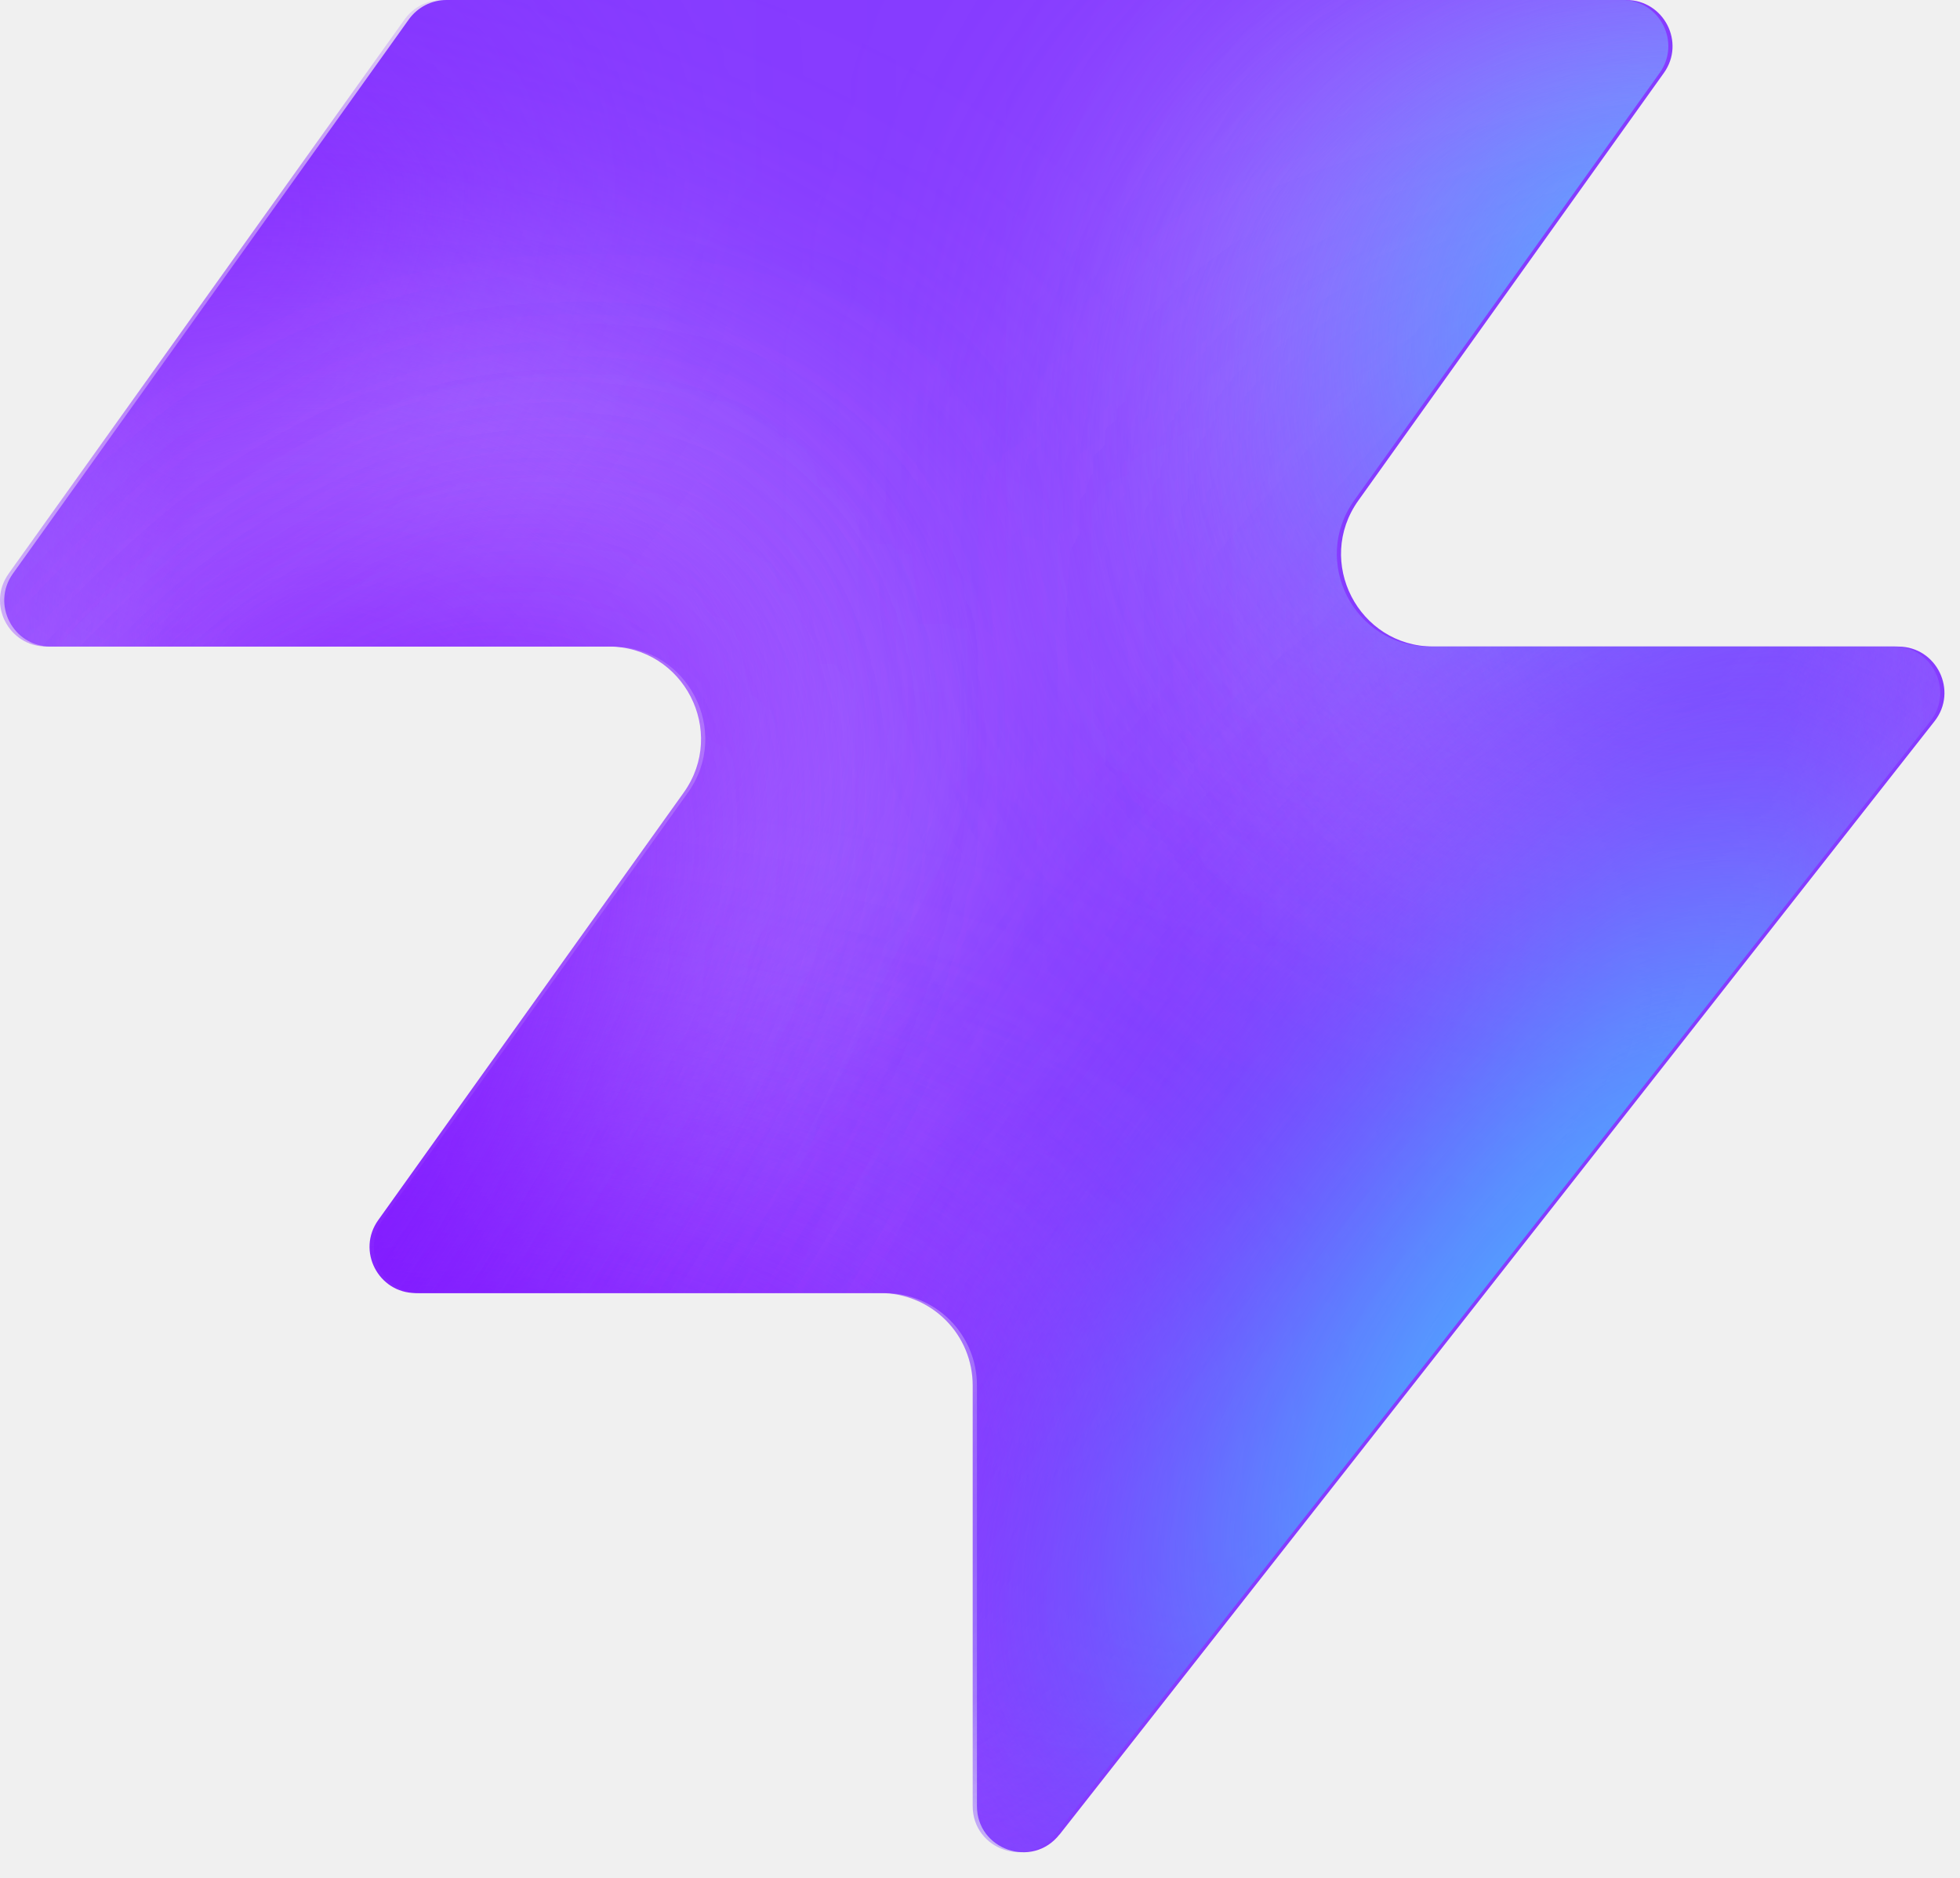
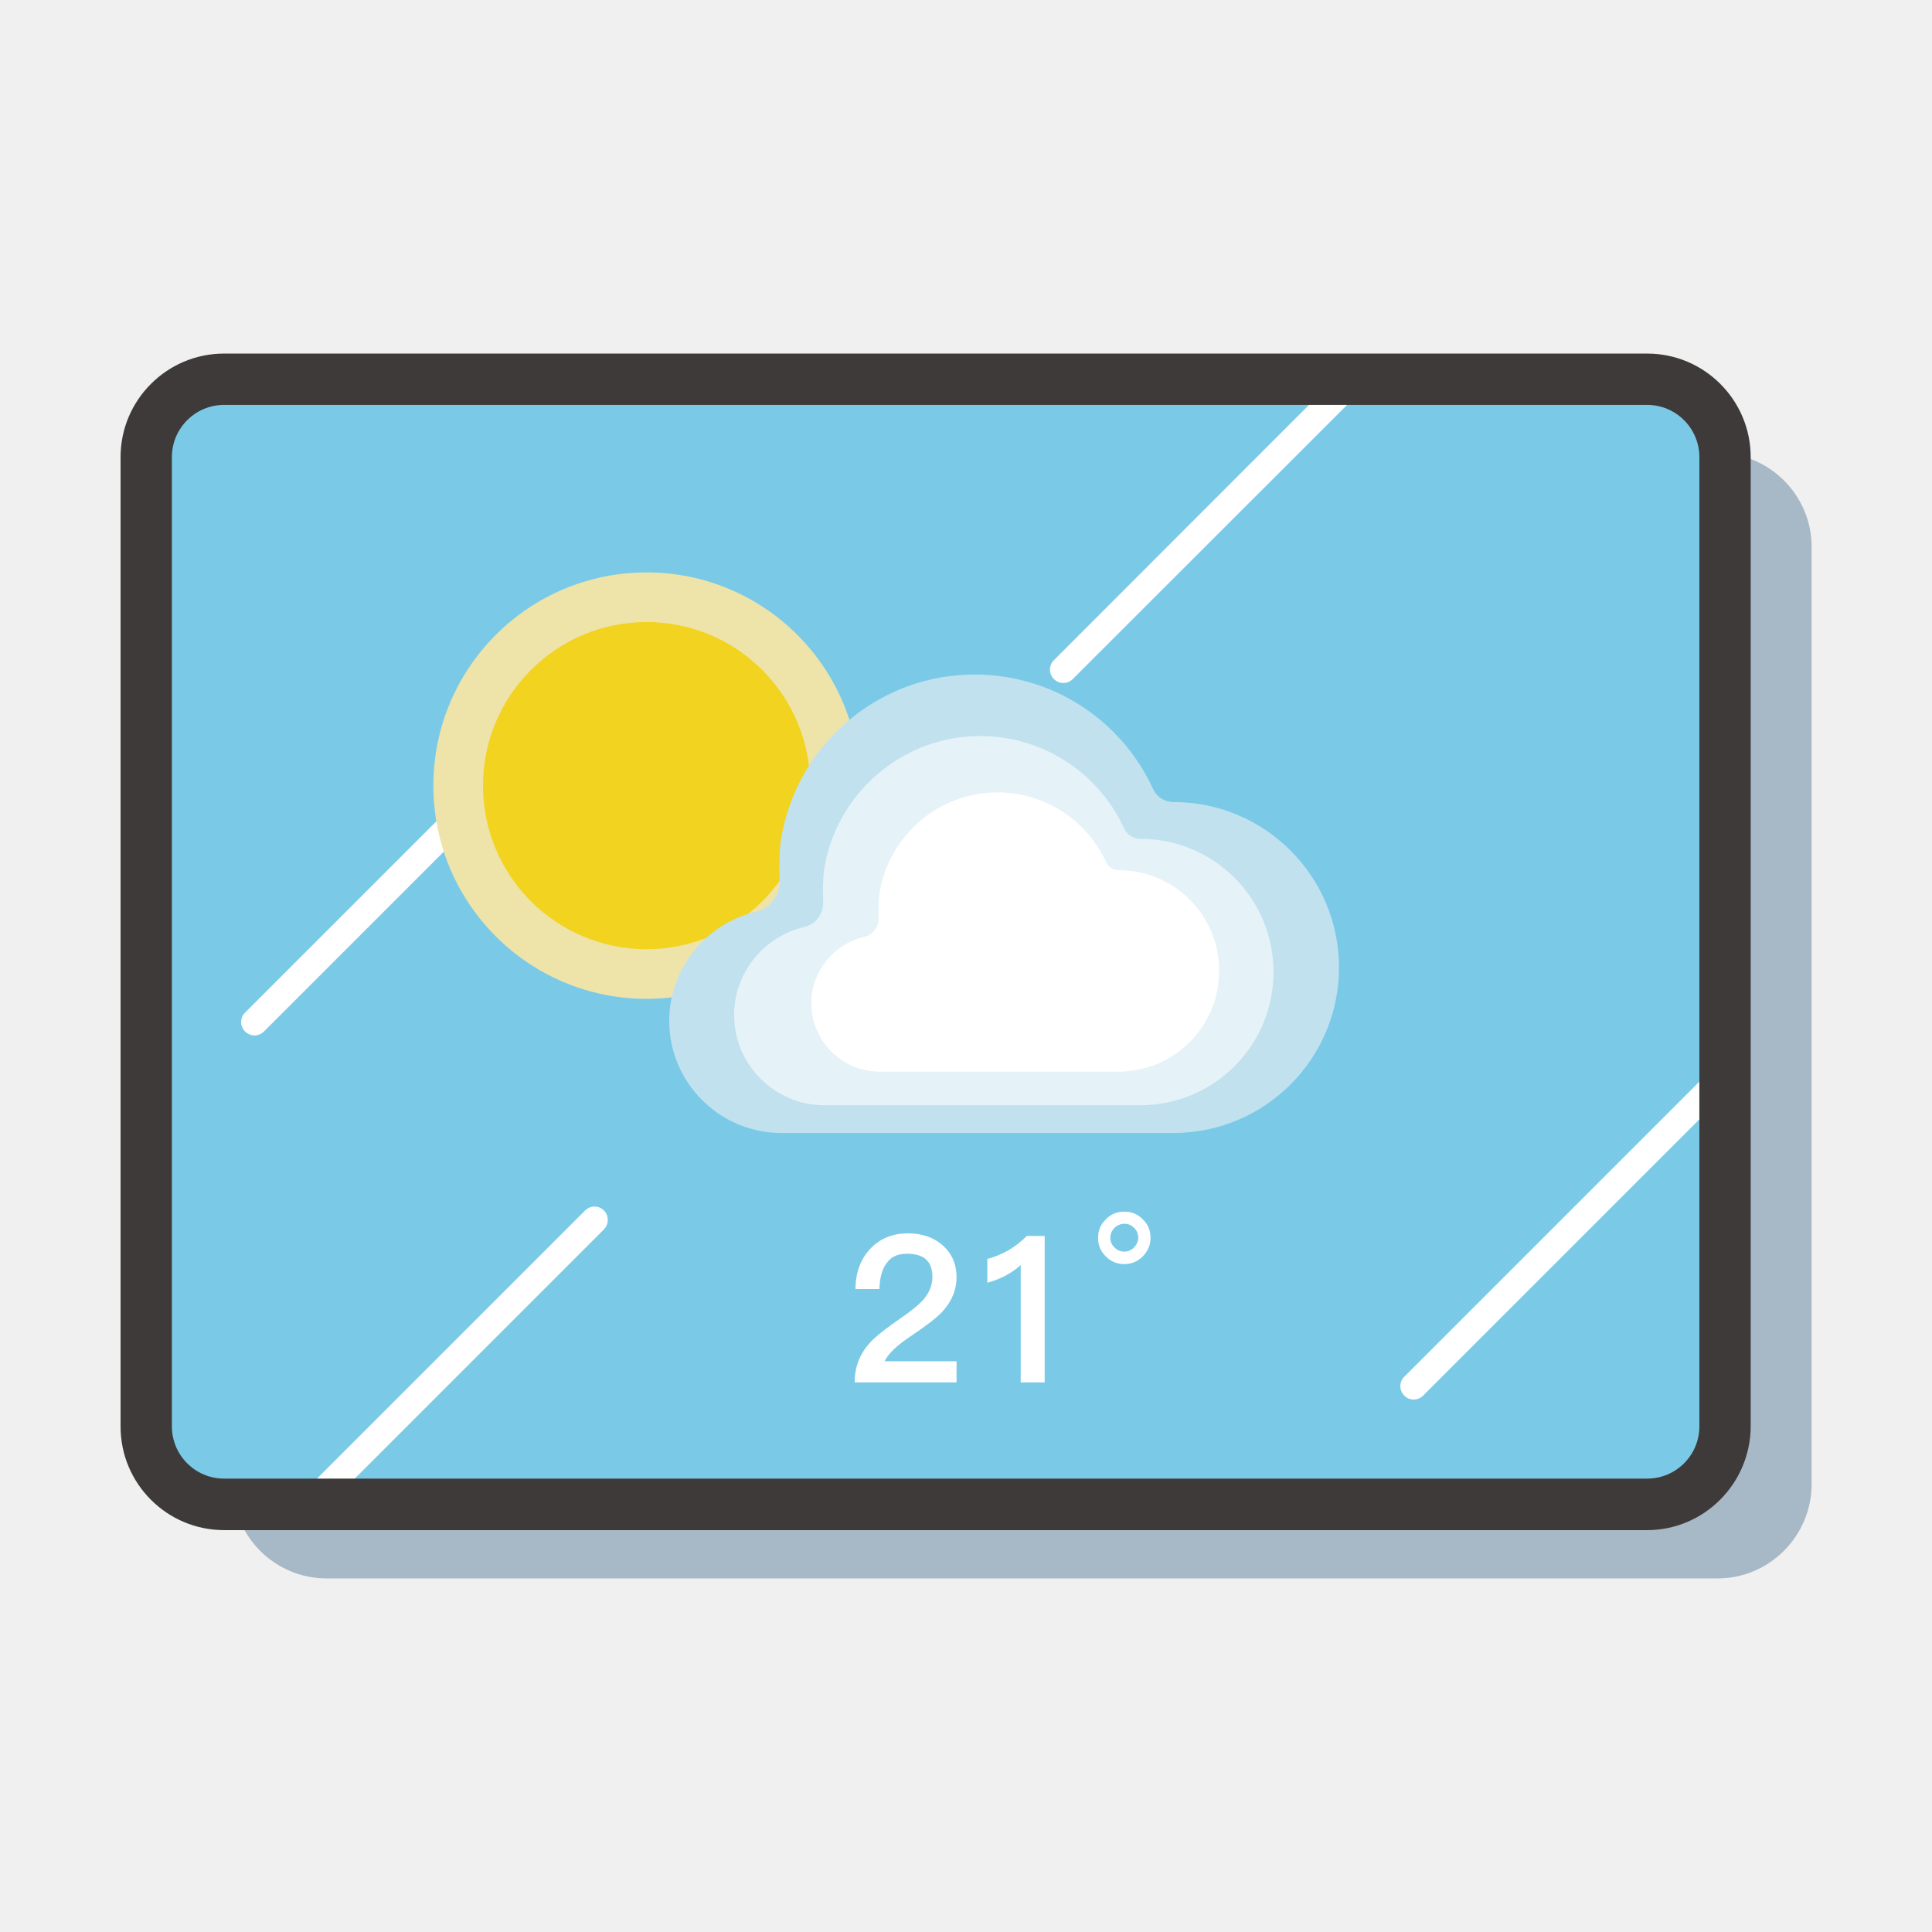
- <svg xmlns="http://www.w3.org/2000/svg" width="48" height="46" fill="none" viewBox="0 0 48 46">
-   <path fill="#863bff" d="M25.946 44.938c-.664.845-2.021.375-2.021-.698V33.937a2.26 2.26 0 0 0-2.262-2.262H10.287c-.92 0-1.456-1.04-.92-1.788l7.48-10.471c1.07-1.497 0-3.578-1.842-3.578H1.237c-.92 0-1.456-1.04-.92-1.788L10.013.474c.214-.297.556-.474.92-.474h28.894c.92 0 1.456 1.04.92 1.788l-7.48 10.471c-1.07 1.498 0 3.579 1.842 3.579h11.377c.943 0 1.473 1.088.89 1.83L25.947 44.94z" style="fill:#863bff;fill:color(display-p3 .525 .23 1);fill-opacity:1" />
-   <mask id="a" width="48" height="46" x="0" y="0" maskUnits="userSpaceOnUse" style="mask-type:alpha">
-     <path fill="#000" d="M25.842 44.938c-.664.844-2.021.375-2.021-.698V33.937a2.26 2.26 0 0 0-2.262-2.262H10.183c-.92 0-1.456-1.04-.92-1.788l7.48-10.471c1.07-1.498 0-3.579-1.842-3.579H1.133c-.92 0-1.456-1.04-.92-1.787L9.91.473c.214-.297.556-.474.92-.474h28.894c.92 0 1.456 1.04.92 1.788l-7.48 10.471c-1.07 1.498 0 3.578 1.842 3.578h11.377c.943 0 1.473 1.088.89 1.832L25.843 44.94z" style="fill:#000;fill-opacity:1" />
-   </mask>
-   <g mask="url(#a)">
-     <g filter="url(#b)">
-       <ellipse cx="5.508" cy="14.704" fill="#ede6ff" rx="5.508" ry="14.704" style="fill:#ede6ff;fill:color(display-p3 .927 .903 1);fill-opacity:1" transform="matrix(.00324 1 1 -.00324 -4.47 31.516)" />
-     </g>
-     <g filter="url(#c)">
-       <ellipse cx="10.399" cy="29.851" fill="#ede6ff" rx="10.399" ry="29.851" style="fill:#ede6ff;fill:color(display-p3 .927 .903 1);fill-opacity:1" transform="matrix(.00324 1 1 -.00324 -39.328 7.883)" />
-     </g>
-     <g filter="url(#d)">
-       <ellipse cx="5.508" cy="30.487" fill="#7e14ff" rx="5.508" ry="30.487" style="fill:#7e14ff;fill:color(display-p3 .492 .077 1);fill-opacity:1" transform="rotate(89.814 -25.913 -14.639)scale(1 -1)" />
-     </g>
-     <g filter="url(#e)">
-       <ellipse cx="5.508" cy="30.599" fill="#7e14ff" rx="5.508" ry="30.599" style="fill:#7e14ff;fill:color(display-p3 .492 .077 1);fill-opacity:1" transform="rotate(89.814 -32.644 -3.334)scale(1 -1)" />
-     </g>
-     <g filter="url(#f)">
-       <ellipse cx="5.508" cy="30.599" fill="#7e14ff" rx="5.508" ry="30.599" style="fill:#7e14ff;fill:color(display-p3 .492 .077 1);fill-opacity:1" transform="matrix(.00324 1 1 -.00324 -34.34 30.47)" />
-     </g>
-     <g filter="url(#g)">
-       <ellipse cx="14.072" cy="22.078" fill="#ede6ff" rx="14.072" ry="22.078" style="fill:#ede6ff;fill:color(display-p3 .927 .903 1);fill-opacity:1" transform="rotate(93.35 24.506 48.493)scale(-1 1)" />
-     </g>
-     <g filter="url(#h)">
-       <ellipse cx="3.47" cy="21.501" fill="#7e14ff" rx="3.47" ry="21.501" style="fill:#7e14ff;fill:color(display-p3 .492 .077 1);fill-opacity:1" transform="rotate(89.009 28.708 47.59)scale(-1 1)" />
-     </g>
-     <g filter="url(#i)">
-       <ellipse cx="3.47" cy="21.501" fill="#7e14ff" rx="3.47" ry="21.501" style="fill:#7e14ff;fill:color(display-p3 .492 .077 1);fill-opacity:1" transform="rotate(89.009 28.708 47.59)scale(-1 1)" />
-     </g>
-     <g filter="url(#j)">
-       <ellipse cx=".387" cy="8.972" fill="#7e14ff" rx="4.407" ry="29.108" style="fill:#7e14ff;fill:color(display-p3 .492 .077 1);fill-opacity:1" transform="rotate(39.51 .387 8.972)" />
-     </g>
-     <g filter="url(#k)">
-       <ellipse cx="47.523" cy="-6.092" fill="#7e14ff" rx="4.407" ry="29.108" style="fill:#7e14ff;fill:color(display-p3 .492 .077 1);fill-opacity:1" transform="rotate(37.892 47.523 -6.092)" />
-     </g>
-     <g filter="url(#l)">
-       <ellipse cx="41.412" cy="6.333" fill="#47bfff" rx="5.971" ry="9.665" style="fill:#47bfff;fill:color(display-p3 .28 .748 1);fill-opacity:1" transform="rotate(37.892 41.412 6.333)" />
-     </g>
-     <g filter="url(#m)">
-       <ellipse cx="-1.879" cy="38.332" fill="#7e14ff" rx="4.407" ry="29.108" style="fill:#7e14ff;fill:color(display-p3 .492 .077 1);fill-opacity:1" transform="rotate(37.892 -1.88 38.332)" />
-     </g>
-     <g filter="url(#n)">
-       <ellipse cx="-1.879" cy="38.332" fill="#7e14ff" rx="4.407" ry="29.108" style="fill:#7e14ff;fill:color(display-p3 .492 .077 1);fill-opacity:1" transform="rotate(37.892 -1.88 38.332)" />
-     </g>
-     <g filter="url(#o)">
-       <ellipse cx="35.651" cy="29.907" fill="#7e14ff" rx="4.407" ry="29.108" style="fill:#7e14ff;fill:color(display-p3 .492 .077 1);fill-opacity:1" transform="rotate(37.892 35.651 29.907)" />
-     </g>
-     <g filter="url(#p)">
-       <ellipse cx="38.418" cy="32.4" fill="#47bfff" rx="5.971" ry="15.297" style="fill:#47bfff;fill:color(display-p3 .28 .748 1);fill-opacity:1" transform="rotate(37.892 38.418 32.4)" />
-     </g>
-   </g>
-   <defs>
-     <filter id="b" width="60.045" height="41.654" x="-19.77" y="16.149" color-interpolation-filters="sRGB" filterUnits="userSpaceOnUse">
-       <feFlood flood-opacity="0" result="BackgroundImageFix" />
-       <feBlend in="SourceGraphic" in2="BackgroundImageFix" result="shape" />
-       <feGaussianBlur result="effect1_foregroundBlur_2002_17158" stdDeviation="7.659" />
-     </filter>
-     <filter id="c" width="90.34" height="51.437" x="-54.613" y="-7.533" color-interpolation-filters="sRGB" filterUnits="userSpaceOnUse">
-       <feFlood flood-opacity="0" result="BackgroundImageFix" />
-       <feBlend in="SourceGraphic" in2="BackgroundImageFix" result="shape" />
-       <feGaussianBlur result="effect1_foregroundBlur_2002_17158" stdDeviation="7.659" />
-     </filter>
-     <filter id="d" width="79.355" height="29.4" x="-49.64" y="2.03" color-interpolation-filters="sRGB" filterUnits="userSpaceOnUse">
-       <feFlood flood-opacity="0" result="BackgroundImageFix" />
-       <feBlend in="SourceGraphic" in2="BackgroundImageFix" result="shape" />
-       <feGaussianBlur result="effect1_foregroundBlur_2002_17158" stdDeviation="4.596" />
-     </filter>
-     <filter id="e" width="79.579" height="29.4" x="-45.045" y="20.029" color-interpolation-filters="sRGB" filterUnits="userSpaceOnUse">
-       <feFlood flood-opacity="0" result="BackgroundImageFix" />
-       <feBlend in="SourceGraphic" in2="BackgroundImageFix" result="shape" />
-       <feGaussianBlur result="effect1_foregroundBlur_2002_17158" stdDeviation="4.596" />
-     </filter>
-     <filter id="f" width="79.579" height="29.4" x="-43.513" y="21.178" color-interpolation-filters="sRGB" filterUnits="userSpaceOnUse">
-       <feFlood flood-opacity="0" result="BackgroundImageFix" />
-       <feBlend in="SourceGraphic" in2="BackgroundImageFix" result="shape" />
-       <feGaussianBlur result="effect1_foregroundBlur_2002_17158" stdDeviation="4.596" />
-     </filter>
-     <filter id="g" width="74.749" height="58.852" x="15.756" y="-17.901" color-interpolation-filters="sRGB" filterUnits="userSpaceOnUse">
-       <feFlood flood-opacity="0" result="BackgroundImageFix" />
-       <feBlend in="SourceGraphic" in2="BackgroundImageFix" result="shape" />
-       <feGaussianBlur result="effect1_foregroundBlur_2002_17158" stdDeviation="7.659" />
-     </filter>
-     <filter id="h" width="61.377" height="25.362" x="23.548" y="2.284" color-interpolation-filters="sRGB" filterUnits="userSpaceOnUse">
-       <feFlood flood-opacity="0" result="BackgroundImageFix" />
-       <feBlend in="SourceGraphic" in2="BackgroundImageFix" result="shape" />
-       <feGaussianBlur result="effect1_foregroundBlur_2002_17158" stdDeviation="4.596" />
-     </filter>
-     <filter id="i" width="61.377" height="25.362" x="23.548" y="2.284" color-interpolation-filters="sRGB" filterUnits="userSpaceOnUse">
-       <feFlood flood-opacity="0" result="BackgroundImageFix" />
-       <feBlend in="SourceGraphic" in2="BackgroundImageFix" result="shape" />
-       <feGaussianBlur result="effect1_foregroundBlur_2002_17158" stdDeviation="4.596" />
-     </filter>
-     <filter id="j" width="56.045" height="63.649" x="-27.636" y="-22.853" color-interpolation-filters="sRGB" filterUnits="userSpaceOnUse">
-       <feFlood flood-opacity="0" result="BackgroundImageFix" />
-       <feBlend in="SourceGraphic" in2="BackgroundImageFix" result="shape" />
-       <feGaussianBlur result="effect1_foregroundBlur_2002_17158" stdDeviation="4.596" />
-     </filter>
-     <filter id="k" width="54.814" height="64.646" x="20.116" y="-38.415" color-interpolation-filters="sRGB" filterUnits="userSpaceOnUse">
-       <feFlood flood-opacity="0" result="BackgroundImageFix" />
-       <feBlend in="SourceGraphic" in2="BackgroundImageFix" result="shape" />
-       <feGaussianBlur result="effect1_foregroundBlur_2002_17158" stdDeviation="4.596" />
-     </filter>
-     <filter id="l" width="33.541" height="35.313" x="24.641" y="-11.323" color-interpolation-filters="sRGB" filterUnits="userSpaceOnUse">
-       <feFlood flood-opacity="0" result="BackgroundImageFix" />
-       <feBlend in="SourceGraphic" in2="BackgroundImageFix" result="shape" />
-       <feGaussianBlur result="effect1_foregroundBlur_2002_17158" stdDeviation="4.596" />
-     </filter>
-     <filter id="m" width="54.814" height="64.646" x="-29.286" y="6.009" color-interpolation-filters="sRGB" filterUnits="userSpaceOnUse">
-       <feFlood flood-opacity="0" result="BackgroundImageFix" />
-       <feBlend in="SourceGraphic" in2="BackgroundImageFix" result="shape" />
-       <feGaussianBlur result="effect1_foregroundBlur_2002_17158" stdDeviation="4.596" />
-     </filter>
-     <filter id="n" width="54.814" height="64.646" x="-29.286" y="6.009" color-interpolation-filters="sRGB" filterUnits="userSpaceOnUse">
-       <feFlood flood-opacity="0" result="BackgroundImageFix" />
-       <feBlend in="SourceGraphic" in2="BackgroundImageFix" result="shape" />
-       <feGaussianBlur result="effect1_foregroundBlur_2002_17158" stdDeviation="4.596" />
-     </filter>
-     <filter id="o" width="54.814" height="64.646" x="8.244" y="-2.416" color-interpolation-filters="sRGB" filterUnits="userSpaceOnUse">
-       <feFlood flood-opacity="0" result="BackgroundImageFix" />
-       <feBlend in="SourceGraphic" in2="BackgroundImageFix" result="shape" />
-       <feGaussianBlur result="effect1_foregroundBlur_2002_17158" stdDeviation="4.596" />
-     </filter>
-     <filter id="p" width="39.409" height="43.623" x="18.713" y="10.588" color-interpolation-filters="sRGB" filterUnits="userSpaceOnUse">
-       <feFlood flood-opacity="0" result="BackgroundImageFix" />
-       <feBlend in="SourceGraphic" in2="BackgroundImageFix" result="shape" />
-       <feGaussianBlur result="effect1_foregroundBlur_2002_17158" stdDeviation="4.596" />
-     </filter>
-   </defs>
+ <svg xmlns="http://www.w3.org/2000/svg" width="800px" height="800px" viewBox="0 0 1024 1024" class="icon" version="1.1">
+   <path d="M910.3 836.6H173.1c-27.4 0-49.8-22.3-49.8-49.8V289.9c0-27.4 22.3-49.8 49.8-49.8h737.3c27.4 0 49.8 22.3 49.8 49.8v496.8c-0.1 27.5-22.4 49.9-49.9 49.9z" fill="#A7B8C6" />
+   <path d="M272.5 201H118.8c-22.8 0-41.3 18.5-41.3 41.3V756c0 22.8 18.5 41.3 41.3 41.3H873c22.8 0 41.3-18.5 41.3-41.3V242.3c0-22.8-18.5-41.3-41.3-41.3H272.5z" fill="#7ACAE7" />
+   <path d="M722.1 206.5L568.6 359.9c-2.8 2.8-7.3 2.8-10 0-2.8-2.8-2.8-7.3 0-10L712 196.4c2.8-2.8 7.3-2.8 10 0 2.8 2.8 2.8 7.3 0.1 10.1zM917.4 576.6L754.3 739.7c-2.8 2.8-7.3 2.8-10 0-2.8-2.8-2.8-7.3 0-10l163.1-163.1c2.8-2.8 7.3-2.8 10 0 2.7 2.7 2.7 7.2 0 10zM283.4 383.2c2.8-2.8 7.3-2.8 10 0 2.8 2.8 2.8 7.3 0 10L139.9 546.7c-2.8 2.8-7.3 2.8-10 0-2.8-2.8-2.8-7.3 0-10M320.1 651.6l-149 149c-2.8 2.8-7.3 2.8-10 0-2.8-2.8-2.8-7.3 0-10l149-149c2.8-2.8 7.3-2.8 10 0 2.7 2.7 2.7 7.2 0 10z" fill="#FFFFFF" />
+   <path d="M873 811H118.8c-30.3 0-54.9-24.6-54.9-54.9V242.3c0-30.3 24.6-54.9 54.9-54.9H873c30.3 0 54.9 24.6 54.9 54.9V756c-0.1 30.3-24.7 55-54.9 55zM118.8 214.6c-15.3 0-27.7 12.4-27.7 27.7V756c0 15.3 12.4 27.7 27.7 27.7H873c15.3 0 27.7-12.4 27.7-27.7V242.3c0-15.3-12.4-27.7-27.7-27.7H118.8z" fill="#3E3A39" />
+   <path d="M499.8 660.2c4.8 4.3 7.2 10 7.2 16.8 0 6.6-2.5 12.7-7.6 18.3-2.8 3-8.2 7.2-16.1 12.5-7.9 5.2-12.7 9.8-14.4 13.7H507v11.2h-54c0-8 2.6-14.8 7.7-20.6 2.8-3.3 8.8-8 17.8-14.2 4.7-3.3 8.3-6.2 10.6-8.7 3.4-3.8 5.1-7.9 5.1-12.3 0-4.2-1.1-7.3-3.4-9.4-2.2-2-5.6-3-10.1-3-4.8 0-8.4 1.6-10.7 4.9-2.4 3-3.7 7.6-3.9 13.8h-12.7c0.1-8.7 2.7-15.7 7.6-21 5.1-5.6 11.9-8.5 20.2-8.5 7.5 0 13.7 2.1 18.6 6.5zM553.7 655.2v77.5H541v-62.2c-4.7 4.3-10.6 7.4-17.7 9.4v-12.6c3.4-0.9 7.1-2.4 11.2-4.6 3.8-2.3 7.1-4.9 9.7-7.6h9.5zM605.7 646.3c2.8 2.6 4.1 5.9 4.1 9.8 0 3.8-1.4 7-4.1 9.8-2.8 2.8-6 4.1-9.8 4.1-3.9 0-7.2-1.4-9.8-4.1-2.8-2.7-4.1-5.9-4.1-9.8 0-4 1.4-7.2 4.1-9.8 2.5-2.7 5.8-4.1 9.8-4.1 3.9 0 7.1 1.3 9.8 4.1z m-15 4.5c-1.4 1.4-2.2 3.1-2.2 5.2 0 2 0.7 3.8 2.2 5.2 1.4 1.4 3.2 2.2 5.2 2.2 1.9 0 3.6-0.7 5.2-2.2 1.4-1.6 2.2-3.3 2.2-5.2 0-2-0.7-3.8-2.2-5.2-1.4-1.4-3.2-2.2-5.2-2.2-2 0.1-3.8 0.8-5.2 2.2z" fill="#FFFFFF" />
+   <path d="M342.7 416.4m-113 0a113 113 0 1 0 226 0 113 113 0 1 0-226 0Z" fill="#EEE4AA" />
+   <path d="M342.7 416.4m-86.7 0a86.7 86.7 0 1 0 173.4 0 86.7 86.7 0 1 0-173.4 0Z" fill="#F2D31F" />
+   <path d="M622 425.1c-4.7 0-8.9-2.7-10.8-6.8-17.5-38.4-57.7-64.2-103.5-60.4-47.1 3.9-86.2 40.1-93.7 86.8-1 6.1-1 14.7-0.8 22.1 0.2 7.8-5 14.7-12.6 16.5-26.2 6.1-45.9 29.8-45.9 57.8 0 32.7 26.7 59.4 59.4 59.4H622c48.4 0 87.7-39.3 87.7-87.7 0-48.4-39.3-87.7-87.7-87.7z" fill="#C1E1EF" />
+   <path d="M604.5 444.6c-3.8 0-7.1-2.1-8.7-5.5-14.1-30.9-46.5-51.7-83.4-48.7-37.9 3.2-69.4 32.3-75.5 69.9-0.8 4.9-0.8 11.8-0.6 17.8 0.2 6.3-4 11.8-10.2 13.3-21.1 4.9-37 24-37 46.6 0 26.3 21.5 47.8 47.8 47.8h167.5c39 0 70.6-31.6 70.6-70.6s-31.5-70.6-70.5-70.6z" fill="#E5F2F8" />
+   <path d="M592.9 461.2c-2.8 0-5.4-1.6-6.6-4.2-10.7-23.4-35.2-39.1-63-36.8-28.7 2.4-52.5 24.5-57.1 52.9-0.6 3.7-0.6 9-0.5 13.5 0.1 4.7-3.1 8.9-7.7 10-16 3.7-28 18.2-28 35.2 0 19.9 16.3 36.2 36.2 36.2H592.8c29.5 0 53.4-23.9 53.4-53.4 0.1-29.4-23.8-53.4-53.3-53.4z" fill="#FFFFFF" />
</svg>
